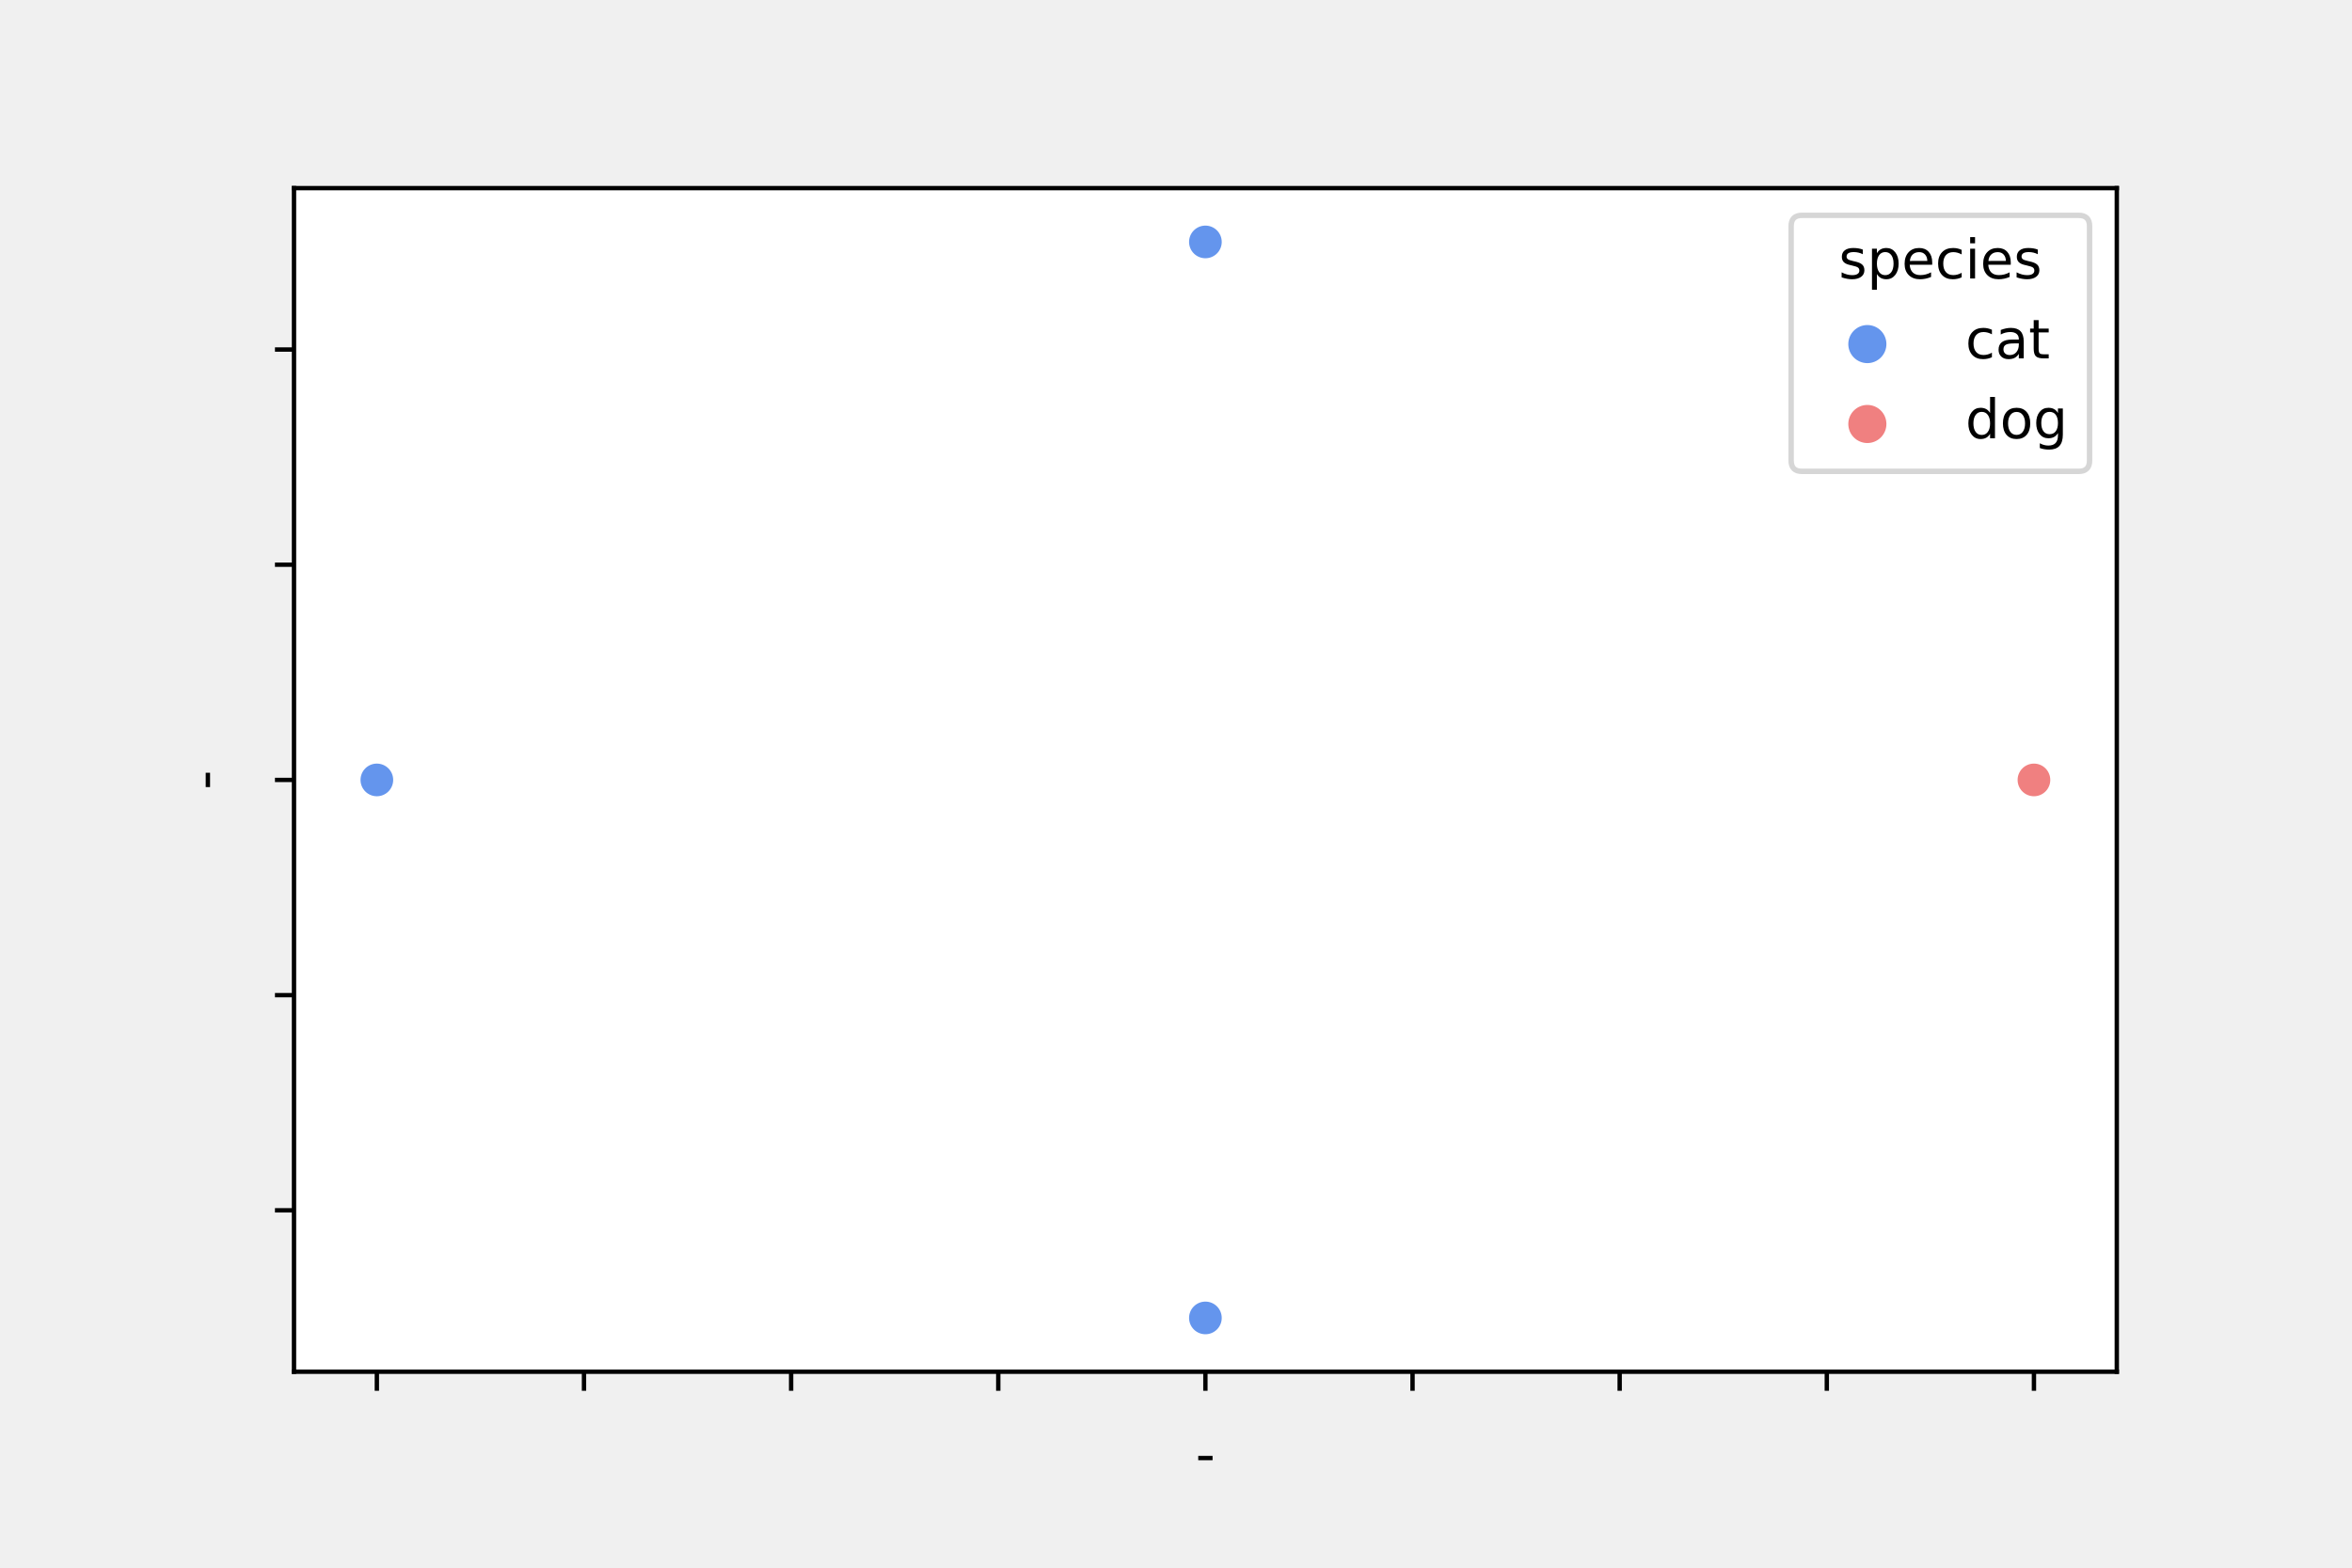
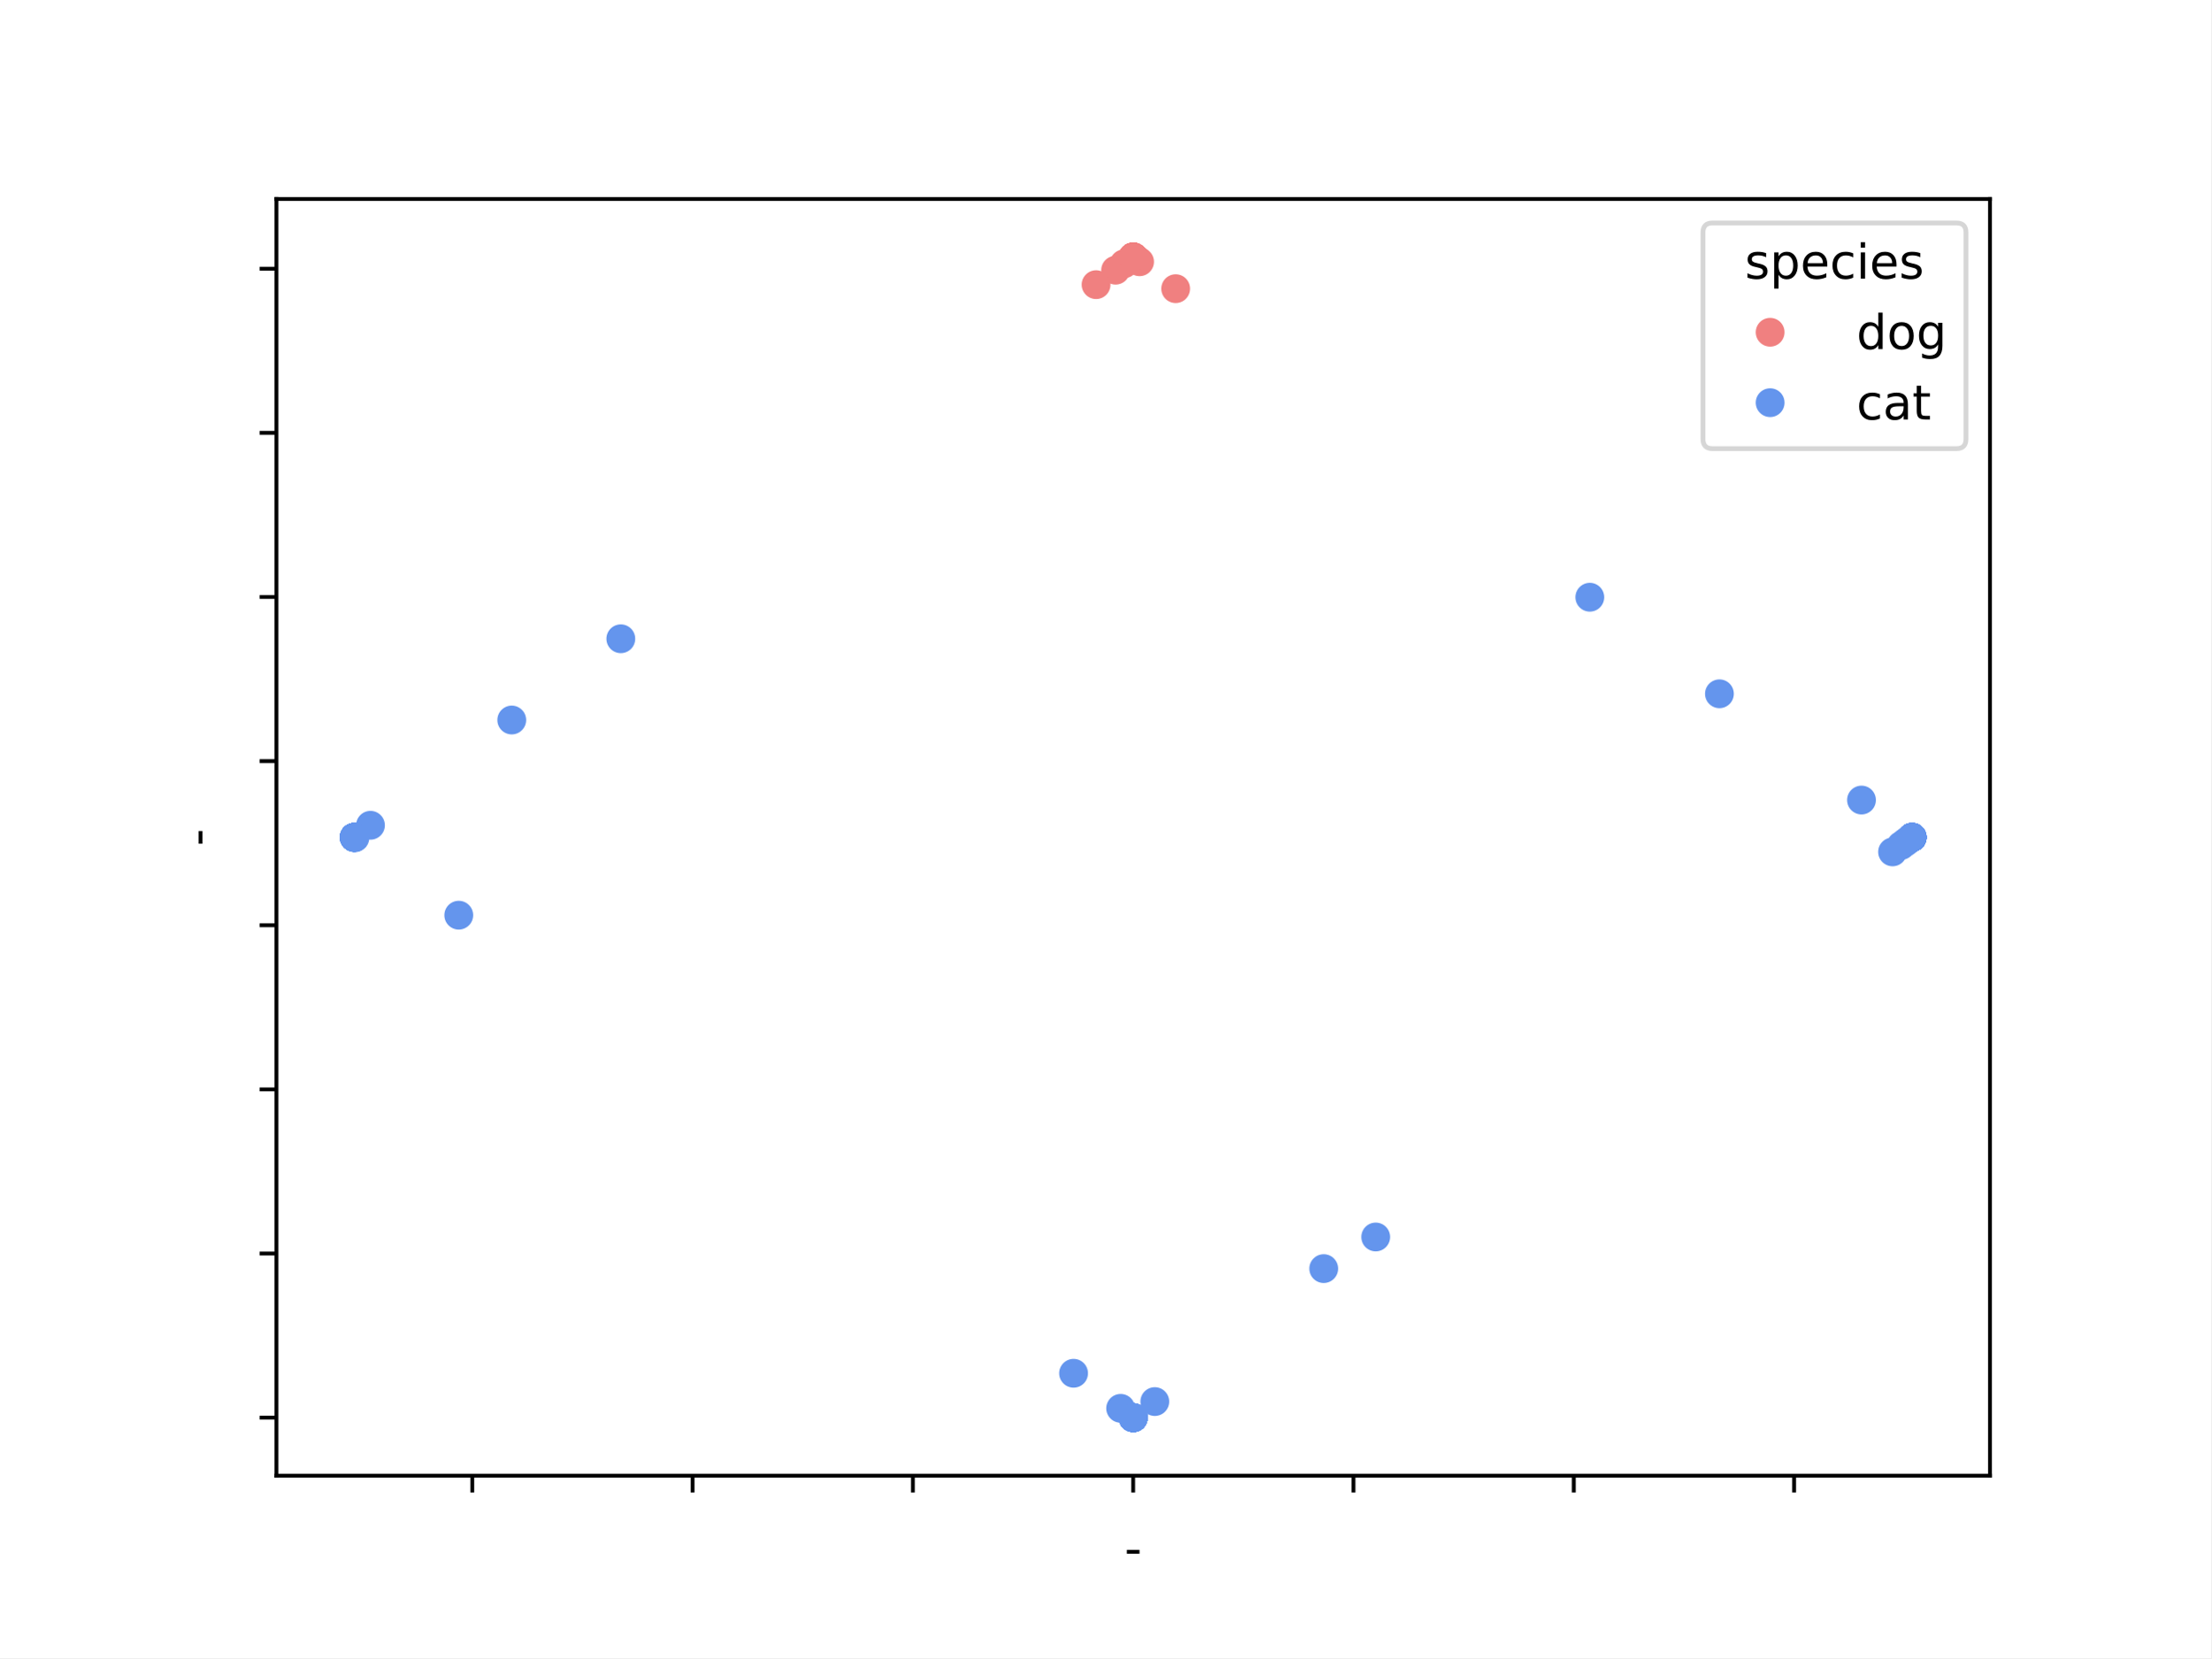
- <svg xmlns="http://www.w3.org/2000/svg" xmlns:xlink="http://www.w3.org/1999/xlink" width="432pt" height="288pt" viewBox="0 0 432 288" version="1.1">
+ <svg xmlns="http://www.w3.org/2000/svg" xmlns:xlink="http://www.w3.org/1999/xlink" width="460.8pt" height="345.6pt" viewBox="0 0 460.8 345.6" version="1.1">
  <defs>
    <style type="text/css">*{stroke-linejoin: round; stroke-linecap: butt}</style>
  </defs>
  <g id="figure_1">
    <g id="patch_1">
-       <path d="M 0 288  L 432 288  L 432 0  L 0 0  L 0 288  z " style="fill: none" />
+       <path d="M 0 345.6  L 460.8 345.6  L 460.8 0  L 0 0  z " style="fill: #ffffff" />
    </g>
    <g id="axes_1">
      <g id="patch_2">
-         <path d="M 54 252  L 388.8 252  L 388.8 34.56  L 54 34.56  z " style="fill: #ffffff" />
+         <path d="M 57.6 307.584  L 414.72 307.584  L 414.72 41.472  L 57.6 41.472  z " style="fill: #ffffff" />
      </g>
      <g id="PathCollection_1">
        <defs>
-           <path id="C0_0_791b657961" d="M 0 3  C 0.796 3 1.559 2.684 2.121 2.121  C 2.684 1.559 3 0.796 3 -0  C 3 -0.796 2.684 -1.559 2.121 -2.121  C 1.559 -2.684 0.796 -3 0 -3  C -0.796 -3 -1.559 -2.684 -2.121 -2.121  C -2.684 -1.559 -3 -0.796 -3 0  C -3 0.796 -2.684 1.559 -2.121 2.121  C -1.559 2.684 -0.796 3 0 3  z " />
+           <path id="C0_0_a0209e613d" d="M 0 3  C 0.796 3 1.559 2.684 2.121 2.121  C 2.684 1.559 3 0.796 3 -0  C 3 -0.796 2.684 -1.559 2.121 -2.121  C 1.559 -2.684 0.796 -3 0 -3  C -0.796 -3 -1.559 -2.684 -2.121 -2.121  C -2.684 -1.559 -3 -0.796 -3 0  C -3 0.796 -2.684 1.559 -2.121 2.121  C -1.559 2.684 -0.796 3 0 3  z " />
        </defs>
-         <g clip-path="url(#p95d6a4e24d)">
-           <use xlink:href="#C0_0_791b657961" x="69.218" y="143.28" style="fill: #6495ed" />
-         </g>
-         <g clip-path="url(#p95d6a4e24d)">
-           <use xlink:href="#C0_0_791b657961" x="221.4" y="44.444" style="fill: #6495ed" />
-         </g>
-         <g clip-path="url(#p95d6a4e24d)">
-           <use xlink:href="#C0_0_791b657961" x="373.582" y="143.28" style="fill: #f08080" />
-         </g>
-         <g clip-path="url(#p95d6a4e24d)">
-           <use xlink:href="#C0_0_791b657961" x="221.4" y="242.116" style="fill: #6495ed" />
-         </g>
-       </g>
-       <g id="PathCollection_2" />
-       <g id="PathCollection_3" />
+         <g clip-path="url(#p2b9d4580ba)">
+           <use xlink:href="#C0_0_a0209e613d" x="236.143" y="53.581" style="fill: #f08080" />
+         </g>
+         <g clip-path="url(#p2b9d4580ba)">
+           <use xlink:href="#C0_0_a0209e613d" x="77.207" y="172.014" style="fill: #6495ed" />
+         </g>
+         <g clip-path="url(#p2b9d4580ba)">
+           <use xlink:href="#C0_0_a0209e613d" x="398.487" y="174.528" style="fill: #6495ed" />
+         </g>
+         <g clip-path="url(#p2b9d4580ba)">
+           <use xlink:href="#C0_0_a0209e613d" x="236.16" y="295.488" style="fill: #6495ed" />
+         </g>
+         <g clip-path="url(#p2b9d4580ba)">
+           <use xlink:href="#C0_0_a0209e613d" x="236.16" y="53.568" style="fill: #f08080" />
+         </g>
+         <g clip-path="url(#p2b9d4580ba)">
+           <use xlink:href="#C0_0_a0209e613d" x="236.16" y="295.488" style="fill: #6495ed" />
+         </g>
+         <g clip-path="url(#p2b9d4580ba)">
+           <use xlink:href="#C0_0_a0209e613d" x="397.884" y="174.978" style="fill: #6495ed" />
+         </g>
+         <g clip-path="url(#p2b9d4580ba)">
+           <use xlink:href="#C0_0_a0209e613d" x="236.16" y="53.568" style="fill: #f08080" />
+         </g>
+         <g clip-path="url(#p2b9d4580ba)">
+           <use xlink:href="#C0_0_a0209e613d" x="236.16" y="53.568" style="fill: #f08080" />
+         </g>
+         <g clip-path="url(#p2b9d4580ba)">
+           <use xlink:href="#C0_0_a0209e613d" x="398.487" y="174.528" style="fill: #6495ed" />
+         </g>
+         <g clip-path="url(#p2b9d4580ba)">
+           <use xlink:href="#C0_0_a0209e613d" x="236.16" y="53.568" style="fill: #f08080" />
+         </g>
+         <g clip-path="url(#p2b9d4580ba)">
+           <use xlink:href="#C0_0_a0209e613d" x="398.487" y="174.528" style="fill: #6495ed" />
+         </g>
+         <g clip-path="url(#p2b9d4580ba)">
+           <use xlink:href="#C0_0_a0209e613d" x="236.16" y="295.488" style="fill: #6495ed" />
+         </g>
+         <g clip-path="url(#p2b9d4580ba)">
+           <use xlink:href="#C0_0_a0209e613d" x="331.323" y="124.48" style="fill: #6495ed" />
+         </g>
+         <g clip-path="url(#p2b9d4580ba)">
+           <use xlink:href="#C0_0_a0209e613d" x="398.487" y="174.528" style="fill: #6495ed" />
+         </g>
+         <g clip-path="url(#p2b9d4580ba)">
+           <use xlink:href="#C0_0_a0209e613d" x="387.944" y="166.754" style="fill: #6495ed" />
+         </g>
+         <g clip-path="url(#p2b9d4580ba)">
+           <use xlink:href="#C0_0_a0209e613d" x="398.487" y="174.528" style="fill: #6495ed" />
+         </g>
+         <g clip-path="url(#p2b9d4580ba)">
+           <use xlink:href="#C0_0_a0209e613d" x="236.16" y="53.568" style="fill: #f08080" />
+         </g>
+         <g clip-path="url(#p2b9d4580ba)">
+           <use xlink:href="#C0_0_a0209e613d" x="236.16" y="53.568" style="fill: #f08080" />
+         </g>
+         <g clip-path="url(#p2b9d4580ba)">
+           <use xlink:href="#C0_0_a0209e613d" x="236.16" y="53.568" style="fill: #f08080" />
+         </g>
+         <g clip-path="url(#p2b9d4580ba)">
+           <use xlink:href="#C0_0_a0209e613d" x="236.16" y="53.568" style="fill: #f08080" />
+         </g>
+         <g clip-path="url(#p2b9d4580ba)">
+           <use xlink:href="#C0_0_a0209e613d" x="398.487" y="174.528" style="fill: #6495ed" />
+         </g>
+         <g clip-path="url(#p2b9d4580ba)">
+           <use xlink:href="#C0_0_a0209e613d" x="223.737" y="286.231" style="fill: #6495ed" />
+         </g>
+         <g clip-path="url(#p2b9d4580ba)">
+           <use xlink:href="#C0_0_a0209e613d" x="73.956" y="174.62" style="fill: #6495ed" />
+         </g>
+         <g clip-path="url(#p2b9d4580ba)">
+           <use xlink:href="#C0_0_a0209e613d" x="236.16" y="53.568" style="fill: #f08080" />
+         </g>
+         <g clip-path="url(#p2b9d4580ba)">
+           <use xlink:href="#C0_0_a0209e613d" x="236.16" y="295.488" style="fill: #6495ed" />
+         </g>
+         <g clip-path="url(#p2b9d4580ba)">
+           <use xlink:href="#C0_0_a0209e613d" x="245.014" y="60.165" style="fill: #f08080" />
+         </g>
+         <g clip-path="url(#p2b9d4580ba)">
+           <use xlink:href="#C0_0_a0209e613d" x="73.833" y="174.528" style="fill: #6495ed" />
+         </g>
+         <g clip-path="url(#p2b9d4580ba)">
+           <use xlink:href="#C0_0_a0209e613d" x="236.16" y="53.568" style="fill: #f08080" />
+         </g>
+         <g clip-path="url(#p2b9d4580ba)">
+           <use xlink:href="#C0_0_a0209e613d" x="73.833" y="174.528" style="fill: #6495ed" />
+         </g>
+         <g clip-path="url(#p2b9d4580ba)">
+           <use xlink:href="#C0_0_a0209e613d" x="236.16" y="295.488" style="fill: #6495ed" />
+         </g>
+         <g clip-path="url(#p2b9d4580ba)">
+           <use xlink:href="#C0_0_a0209e613d" x="398.487" y="174.528" style="fill: #6495ed" />
+         </g>
+         <g clip-path="url(#p2b9d4580ba)">
+           <use xlink:href="#C0_0_a0209e613d" x="73.833" y="174.528" style="fill: #6495ed" />
+         </g>
+         <g clip-path="url(#p2b9d4580ba)">
+           <use xlink:href="#C0_0_a0209e613d" x="236.16" y="295.488" style="fill: #6495ed" />
+         </g>
+         <g clip-path="url(#p2b9d4580ba)">
+           <use xlink:href="#C0_0_a0209e613d" x="73.833" y="174.528" style="fill: #6495ed" />
+         </g>
+         <g clip-path="url(#p2b9d4580ba)">
+           <use xlink:href="#C0_0_a0209e613d" x="73.833" y="174.528" style="fill: #6495ed" />
+         </g>
+         <g clip-path="url(#p2b9d4580ba)">
+           <use xlink:href="#C0_0_a0209e613d" x="236.16" y="53.568" style="fill: #f08080" />
+         </g>
+         <g clip-path="url(#p2b9d4580ba)">
+           <use xlink:href="#C0_0_a0209e613d" x="236.16" y="53.568" style="fill: #f08080" />
+         </g>
+         <g clip-path="url(#p2b9d4580ba)">
+           <use xlink:href="#C0_0_a0209e613d" x="236.16" y="53.568" style="fill: #f08080" />
+         </g>
+         <g clip-path="url(#p2b9d4580ba)">
+           <use xlink:href="#C0_0_a0209e613d" x="398.487" y="174.528" style="fill: #6495ed" />
+         </g>
+         <g clip-path="url(#p2b9d4580ba)">
+           <use xlink:href="#C0_0_a0209e613d" x="398.487" y="174.528" style="fill: #6495ed" />
+         </g>
+         <g clip-path="url(#p2b9d4580ba)">
+           <use xlink:href="#C0_0_a0209e613d" x="236.16" y="53.568" style="fill: #f08080" />
+         </g>
+         <g clip-path="url(#p2b9d4580ba)">
+           <use xlink:href="#C0_0_a0209e613d" x="398.485" y="174.53" style="fill: #6495ed" />
+         </g>
+         <g clip-path="url(#p2b9d4580ba)">
+           <use xlink:href="#C0_0_a0209e613d" x="236.156" y="53.571" style="fill: #f08080" />
+         </g>
+         <g clip-path="url(#p2b9d4580ba)">
+           <use xlink:href="#C0_0_a0209e613d" x="236.16" y="53.568" style="fill: #f08080" />
+         </g>
+         <g clip-path="url(#p2b9d4580ba)">
+           <use xlink:href="#C0_0_a0209e613d" x="236.876" y="54.101" style="fill: #f08080" />
+         </g>
+         <g clip-path="url(#p2b9d4580ba)">
+           <use xlink:href="#C0_0_a0209e613d" x="398.487" y="174.528" style="fill: #6495ed" />
+         </g>
+         <g clip-path="url(#p2b9d4580ba)">
+           <use xlink:href="#C0_0_a0209e613d" x="233.548" y="293.542" style="fill: #6495ed" />
+         </g>
+         <g clip-path="url(#p2b9d4580ba)">
+           <use xlink:href="#C0_0_a0209e613d" x="398.487" y="174.528" style="fill: #6495ed" />
+         </g>
+         <g clip-path="url(#p2b9d4580ba)">
+           <use xlink:href="#C0_0_a0209e613d" x="398.487" y="174.528" style="fill: #6495ed" />
+         </g>
+         <g clip-path="url(#p2b9d4580ba)">
+           <use xlink:href="#C0_0_a0209e613d" x="236.16" y="53.568" style="fill: #f08080" />
+         </g>
+         <g clip-path="url(#p2b9d4580ba)">
+           <use xlink:href="#C0_0_a0209e613d" x="397.112" y="175.553" style="fill: #6495ed" />
+         </g>
+         <g clip-path="url(#p2b9d4580ba)">
+           <use xlink:href="#C0_0_a0209e613d" x="236.16" y="295.488" style="fill: #6495ed" />
+         </g>
+         <g clip-path="url(#p2b9d4580ba)">
+           <use xlink:href="#C0_0_a0209e613d" x="236.16" y="295.488" style="fill: #6495ed" />
+         </g>
+         <g clip-path="url(#p2b9d4580ba)">
+           <use xlink:href="#C0_0_a0209e613d" x="236.16" y="295.488" style="fill: #6495ed" />
+         </g>
+         <g clip-path="url(#p2b9d4580ba)">
+           <use xlink:href="#C0_0_a0209e613d" x="236.16" y="295.488" style="fill: #6495ed" />
+         </g>
+         <g clip-path="url(#p2b9d4580ba)">
+           <use xlink:href="#C0_0_a0209e613d" x="236.16" y="295.488" style="fill: #6495ed" />
+         </g>
+         <g clip-path="url(#p2b9d4580ba)">
+           <use xlink:href="#C0_0_a0209e613d" x="236.16" y="53.568" style="fill: #f08080" />
+         </g>
+         <g clip-path="url(#p2b9d4580ba)">
+           <use xlink:href="#C0_0_a0209e613d" x="286.703" y="257.826" style="fill: #6495ed" />
+         </g>
+         <g clip-path="url(#p2b9d4580ba)">
+           <use xlink:href="#C0_0_a0209e613d" x="237.49" y="54.559" style="fill: #f08080" />
+         </g>
+         <g clip-path="url(#p2b9d4580ba)">
+           <use xlink:href="#C0_0_a0209e613d" x="236.16" y="295.488" style="fill: #6495ed" />
+         </g>
+         <g clip-path="url(#p2b9d4580ba)">
+           <use xlink:href="#C0_0_a0209e613d" x="398.487" y="174.528" style="fill: #6495ed" />
+         </g>
+         <g clip-path="url(#p2b9d4580ba)">
+           <use xlink:href="#C0_0_a0209e613d" x="398.487" y="174.528" style="fill: #6495ed" />
+         </g>
+         <g clip-path="url(#p2b9d4580ba)">
+           <use xlink:href="#C0_0_a0209e613d" x="236.16" y="295.488" style="fill: #6495ed" />
+         </g>
+         <g clip-path="url(#p2b9d4580ba)">
+           <use xlink:href="#C0_0_a0209e613d" x="236.16" y="53.568" style="fill: #f08080" />
+         </g>
+         <g clip-path="url(#p2b9d4580ba)">
+           <use xlink:href="#C0_0_a0209e613d" x="398.487" y="174.528" style="fill: #6495ed" />
+         </g>
+         <g clip-path="url(#p2b9d4580ba)">
+           <use xlink:href="#C0_0_a0209e613d" x="73.833" y="174.528" style="fill: #6495ed" />
+         </g>
+         <g clip-path="url(#p2b9d4580ba)">
+           <use xlink:href="#C0_0_a0209e613d" x="236.16" y="295.488" style="fill: #6495ed" />
+         </g>
+         <g clip-path="url(#p2b9d4580ba)">
+           <use xlink:href="#C0_0_a0209e613d" x="73.833" y="174.528" style="fill: #6495ed" />
+         </g>
+         <g clip-path="url(#p2b9d4580ba)">
+           <use xlink:href="#C0_0_a0209e613d" x="394.42" y="177.559" style="fill: #6495ed" />
+         </g>
+         <g clip-path="url(#p2b9d4580ba)">
+           <use xlink:href="#C0_0_a0209e613d" x="398.487" y="174.528" style="fill: #6495ed" />
+         </g>
+         <g clip-path="url(#p2b9d4580ba)">
+           <use xlink:href="#C0_0_a0209e613d" x="275.867" y="264.419" style="fill: #6495ed" />
+         </g>
+         <g clip-path="url(#p2b9d4580ba)">
+           <use xlink:href="#C0_0_a0209e613d" x="398.486" y="174.527" style="fill: #6495ed" />
+         </g>
+         <g clip-path="url(#p2b9d4580ba)">
+           <use xlink:href="#C0_0_a0209e613d" x="73.833" y="174.528" style="fill: #6495ed" />
+         </g>
+         <g clip-path="url(#p2b9d4580ba)">
+           <use xlink:href="#C0_0_a0209e613d" x="73.833" y="174.528" style="fill: #6495ed" />
+         </g>
+         <g clip-path="url(#p2b9d4580ba)">
+           <use xlink:href="#C0_0_a0209e613d" x="236.134" y="295.469" style="fill: #6495ed" />
+         </g>
+         <g clip-path="url(#p2b9d4580ba)">
+           <use xlink:href="#C0_0_a0209e613d" x="236.16" y="295.488" style="fill: #6495ed" />
+         </g>
+         <g clip-path="url(#p2b9d4580ba)">
+           <use xlink:href="#C0_0_a0209e613d" x="236.16" y="53.568" style="fill: #f08080" />
+         </g>
+         <g clip-path="url(#p2b9d4580ba)">
+           <use xlink:href="#C0_0_a0209e613d" x="398.486" y="174.529" style="fill: #6495ed" />
+         </g>
+         <g clip-path="url(#p2b9d4580ba)">
+           <use xlink:href="#C0_0_a0209e613d" x="73.833" y="174.528" style="fill: #6495ed" />
+         </g>
+         <g clip-path="url(#p2b9d4580ba)">
+           <use xlink:href="#C0_0_a0209e613d" x="358.335" y="144.608" style="fill: #6495ed" />
+         </g>
+         <g clip-path="url(#p2b9d4580ba)">
+           <use xlink:href="#C0_0_a0209e613d" x="236.16" y="295.488" style="fill: #6495ed" />
+         </g>
+         <g clip-path="url(#p2b9d4580ba)">
+           <use xlink:href="#C0_0_a0209e613d" x="398.487" y="174.528" style="fill: #6495ed" />
+         </g>
+         <g clip-path="url(#p2b9d4580ba)">
+           <use xlink:href="#C0_0_a0209e613d" x="398.487" y="174.528" style="fill: #6495ed" />
+         </g>
+         <g clip-path="url(#p2b9d4580ba)">
+           <use xlink:href="#C0_0_a0209e613d" x="398.487" y="174.528" style="fill: #6495ed" />
+         </g>
+         <g clip-path="url(#p2b9d4580ba)">
+           <use xlink:href="#C0_0_a0209e613d" x="398.384" y="174.604" style="fill: #6495ed" />
+         </g>
+         <g clip-path="url(#p2b9d4580ba)">
+           <use xlink:href="#C0_0_a0209e613d" x="398.487" y="174.528" style="fill: #6495ed" />
+         </g>
+         <g clip-path="url(#p2b9d4580ba)">
+           <use xlink:href="#C0_0_a0209e613d" x="398.487" y="174.528" style="fill: #6495ed" />
+         </g>
+         <g clip-path="url(#p2b9d4580ba)">
+           <use xlink:href="#C0_0_a0209e613d" x="73.833" y="174.528" style="fill: #6495ed" />
+         </g>
+         <g clip-path="url(#p2b9d4580ba)">
+           <use xlink:href="#C0_0_a0209e613d" x="73.833" y="174.528" style="fill: #6495ed" />
+         </g>
+         <g clip-path="url(#p2b9d4580ba)">
+           <use xlink:href="#C0_0_a0209e613d" x="236.158" y="53.57" style="fill: #f08080" />
+         </g>
+         <g clip-path="url(#p2b9d4580ba)">
+           <use xlink:href="#C0_0_a0209e613d" x="398.487" y="174.528" style="fill: #6495ed" />
+         </g>
+         <g clip-path="url(#p2b9d4580ba)">
+           <use xlink:href="#C0_0_a0209e613d" x="396.215" y="176.221" style="fill: #6495ed" />
+         </g>
+         <g clip-path="url(#p2b9d4580ba)">
+           <use xlink:href="#C0_0_a0209e613d" x="398.487" y="174.528" style="fill: #6495ed" />
+         </g>
+         <g clip-path="url(#p2b9d4580ba)">
+           <use xlink:href="#C0_0_a0209e613d" x="236.161" y="295.487" style="fill: #6495ed" />
+         </g>
+         <g clip-path="url(#p2b9d4580ba)">
+           <use xlink:href="#C0_0_a0209e613d" x="236.15" y="295.481" style="fill: #6495ed" />
+         </g>
+         <g clip-path="url(#p2b9d4580ba)">
+           <use xlink:href="#C0_0_a0209e613d" x="234.269" y="54.977" style="fill: #f08080" />
+         </g>
+         <g clip-path="url(#p2b9d4580ba)">
+           <use xlink:href="#C0_0_a0209e613d" x="236.16" y="53.568" style="fill: #f08080" />
+         </g>
+         <g clip-path="url(#p2b9d4580ba)">
+           <use xlink:href="#C0_0_a0209e613d" x="106.649" y="150.074" style="fill: #6495ed" />
+         </g>
+         <g clip-path="url(#p2b9d4580ba)">
+           <use xlink:href="#C0_0_a0209e613d" x="236.16" y="53.568" style="fill: #f08080" />
+         </g>
+         <g clip-path="url(#p2b9d4580ba)">
+           <use xlink:href="#C0_0_a0209e613d" x="73.833" y="174.528" style="fill: #6495ed" />
+         </g>
+         <g clip-path="url(#p2b9d4580ba)">
+           <use xlink:href="#C0_0_a0209e613d" x="236.16" y="295.488" style="fill: #6495ed" />
+         </g>
+         <g clip-path="url(#p2b9d4580ba)">
+           <use xlink:href="#C0_0_a0209e613d" x="236.16" y="295.488" style="fill: #6495ed" />
+         </g>
+         <g clip-path="url(#p2b9d4580ba)">
+           <use xlink:href="#C0_0_a0209e613d" x="232.493" y="56.314" style="fill: #f08080" />
+         </g>
+         <g clip-path="url(#p2b9d4580ba)">
+           <use xlink:href="#C0_0_a0209e613d" x="236.16" y="53.568" style="fill: #f08080" />
+         </g>
+         <g clip-path="url(#p2b9d4580ba)">
+           <use xlink:href="#C0_0_a0209e613d" x="236.16" y="295.488" style="fill: #6495ed" />
+         </g>
+         <g clip-path="url(#p2b9d4580ba)">
+           <use xlink:href="#C0_0_a0209e613d" x="236.16" y="53.568" style="fill: #f08080" />
+         </g>
+         <g clip-path="url(#p2b9d4580ba)">
+           <use xlink:href="#C0_0_a0209e613d" x="236.16" y="295.488" style="fill: #6495ed" />
+         </g>
+         <g clip-path="url(#p2b9d4580ba)">
+           <use xlink:href="#C0_0_a0209e613d" x="236.16" y="295.488" style="fill: #6495ed" />
+         </g>
+         <g clip-path="url(#p2b9d4580ba)">
+           <use xlink:href="#C0_0_a0209e613d" x="236.127" y="53.593" style="fill: #f08080" />
+         </g>
+         <g clip-path="url(#p2b9d4580ba)">
+           <use xlink:href="#C0_0_a0209e613d" x="236.16" y="53.568" style="fill: #f08080" />
+         </g>
+         <g clip-path="url(#p2b9d4580ba)">
+           <use xlink:href="#C0_0_a0209e613d" x="398.487" y="174.528" style="fill: #6495ed" />
+         </g>
+         <g clip-path="url(#p2b9d4580ba)">
+           <use xlink:href="#C0_0_a0209e613d" x="95.605" y="190.752" style="fill: #6495ed" />
+         </g>
+         <g clip-path="url(#p2b9d4580ba)">
+           <use xlink:href="#C0_0_a0209e613d" x="236.16" y="295.488" style="fill: #6495ed" />
+         </g>
+         <g clip-path="url(#p2b9d4580ba)">
+           <use xlink:href="#C0_0_a0209e613d" x="236.16" y="295.488" style="fill: #6495ed" />
+         </g>
+         <g clip-path="url(#p2b9d4580ba)">
+           <use xlink:href="#C0_0_a0209e613d" x="236.16" y="295.488" style="fill: #6495ed" />
+         </g>
+         <g clip-path="url(#p2b9d4580ba)">
+           <use xlink:href="#C0_0_a0209e613d" x="73.833" y="174.528" style="fill: #6495ed" />
+         </g>
+         <g clip-path="url(#p2b9d4580ba)">
+           <use xlink:href="#C0_0_a0209e613d" x="236.16" y="53.568" style="fill: #f08080" />
+         </g>
+         <g clip-path="url(#p2b9d4580ba)">
+           <use xlink:href="#C0_0_a0209e613d" x="398.487" y="174.528" style="fill: #6495ed" />
+         </g>
+         <g clip-path="url(#p2b9d4580ba)">
+           <use xlink:href="#C0_0_a0209e613d" x="73.833" y="174.528" style="fill: #6495ed" />
+         </g>
+         <g clip-path="url(#p2b9d4580ba)">
+           <use xlink:href="#C0_0_a0209e613d" x="236.16" y="53.568" style="fill: #f08080" />
+         </g>
+         <g clip-path="url(#p2b9d4580ba)">
+           <use xlink:href="#C0_0_a0209e613d" x="236.16" y="53.568" style="fill: #f08080" />
+         </g>
+         <g clip-path="url(#p2b9d4580ba)">
+           <use xlink:href="#C0_0_a0209e613d" x="240.663" y="292.133" style="fill: #6495ed" />
+         </g>
+         <g clip-path="url(#p2b9d4580ba)">
+           <use xlink:href="#C0_0_a0209e613d" x="236.16" y="295.488" style="fill: #6495ed" />
+         </g>
+         <g clip-path="url(#p2b9d4580ba)">
+           <use xlink:href="#C0_0_a0209e613d" x="398.487" y="174.528" style="fill: #6495ed" />
+         </g>
+         <g clip-path="url(#p2b9d4580ba)">
+           <use xlink:href="#C0_0_a0209e613d" x="236.16" y="295.488" style="fill: #6495ed" />
+         </g>
+         <g clip-path="url(#p2b9d4580ba)">
+           <use xlink:href="#C0_0_a0209e613d" x="73.833" y="174.528" style="fill: #6495ed" />
+         </g>
+         <g clip-path="url(#p2b9d4580ba)">
+           <use xlink:href="#C0_0_a0209e613d" x="236.16" y="295.488" style="fill: #6495ed" />
+         </g>
+         <g clip-path="url(#p2b9d4580ba)">
+           <use xlink:href="#C0_0_a0209e613d" x="236.16" y="295.488" style="fill: #6495ed" />
+         </g>
+         <g clip-path="url(#p2b9d4580ba)">
+           <use xlink:href="#C0_0_a0209e613d" x="398.487" y="174.528" style="fill: #6495ed" />
+         </g>
+         <g clip-path="url(#p2b9d4580ba)">
+           <use xlink:href="#C0_0_a0209e613d" x="398.487" y="174.528" style="fill: #6495ed" />
+         </g>
+         <g clip-path="url(#p2b9d4580ba)">
+           <use xlink:href="#C0_0_a0209e613d" x="236.16" y="53.568" style="fill: #f08080" />
+         </g>
+         <g clip-path="url(#p2b9d4580ba)">
+           <use xlink:href="#C0_0_a0209e613d" x="236.16" y="53.568" style="fill: #f08080" />
+         </g>
+         <g clip-path="url(#p2b9d4580ba)">
+           <use xlink:href="#C0_0_a0209e613d" x="228.428" y="59.33" style="fill: #f08080" />
+         </g>
+         <g clip-path="url(#p2b9d4580ba)">
+           <use xlink:href="#C0_0_a0209e613d" x="236.16" y="53.568" style="fill: #f08080" />
+         </g>
+         <g clip-path="url(#p2b9d4580ba)">
+           <use xlink:href="#C0_0_a0209e613d" x="73.833" y="174.528" style="fill: #6495ed" />
+         </g>
+         <g clip-path="url(#p2b9d4580ba)">
+           <use xlink:href="#C0_0_a0209e613d" x="73.833" y="174.528" style="fill: #6495ed" />
+         </g>
+         <g clip-path="url(#p2b9d4580ba)">
+           <use xlink:href="#C0_0_a0209e613d" x="129.378" y="133.138" style="fill: #6495ed" />
+         </g>
+         <g clip-path="url(#p2b9d4580ba)">
+           <use xlink:href="#C0_0_a0209e613d" x="398.487" y="174.528" style="fill: #6495ed" />
+         </g>
+         <g clip-path="url(#p2b9d4580ba)">
+           <use xlink:href="#C0_0_a0209e613d" x="398.452" y="174.554" style="fill: #6495ed" />
+         </g>
+         <g clip-path="url(#p2b9d4580ba)">
+           <use xlink:href="#C0_0_a0209e613d" x="236.515" y="53.834" style="fill: #f08080" />
+         </g>
+         <g clip-path="url(#p2b9d4580ba)">
+           <use xlink:href="#C0_0_a0209e613d" x="73.833" y="174.528" style="fill: #6495ed" />
+         </g>
+         <g clip-path="url(#p2b9d4580ba)">
+           <use xlink:href="#C0_0_a0209e613d" x="73.833" y="174.528" style="fill: #6495ed" />
+         </g>
+         <g clip-path="url(#p2b9d4580ba)">
+           <use xlink:href="#C0_0_a0209e613d" x="73.833" y="174.528" style="fill: #6495ed" />
+         </g>
+         <g clip-path="url(#p2b9d4580ba)">
+           <use xlink:href="#C0_0_a0209e613d" x="236.16" y="53.568" style="fill: #f08080" />
+         </g>
+         <g clip-path="url(#p2b9d4580ba)">
+           <use xlink:href="#C0_0_a0209e613d" x="398.487" y="174.528" style="fill: #6495ed" />
+         </g>
+         <g clip-path="url(#p2b9d4580ba)">
+           <use xlink:href="#C0_0_a0209e613d" x="73.833" y="174.528" style="fill: #6495ed" />
+         </g>
+         <g clip-path="url(#p2b9d4580ba)">
+           <use xlink:href="#C0_0_a0209e613d" x="236.161" y="295.487" style="fill: #6495ed" />
+         </g>
+         <g clip-path="url(#p2b9d4580ba)">
+           <use xlink:href="#C0_0_a0209e613d" x="236.16" y="53.568" style="fill: #f08080" />
+         </g>
+         <g clip-path="url(#p2b9d4580ba)">
+           <use xlink:href="#C0_0_a0209e613d" x="236.16" y="295.488" style="fill: #6495ed" />
+         </g>
+       </g>
      <g id="matplotlib.axis_1">
        <g id="xtick_1">
          <g id="line2d_1">
            <defs>
-               <path id="mfdb61b9b36" d="M 0 0  L 0 3.5  " style="stroke: #000000; stroke-width: 0.8" />
+               <path id="me00213a8d5" d="M 0 0  L 0 3.5  " style="stroke: #000000; stroke-width: 0.8" />
            </defs>
            <g>
-               <use xlink:href="#mfdb61b9b36" x="69.218" y="252" style="stroke: #000000; stroke-width: 0.8" />
+               <use xlink:href="#me00213a8d5" x="98.421" y="307.584" style="stroke: #000000; stroke-width: 0.8" />
            </g>
          </g>
        </g>
        <g id="xtick_2">
          <g id="line2d_2">
            <g>
-               <use xlink:href="#mfdb61b9b36" x="107.264" y="252" style="stroke: #000000; stroke-width: 0.8" />
+               <use xlink:href="#me00213a8d5" x="144.334" y="307.584" style="stroke: #000000; stroke-width: 0.8" />
            </g>
          </g>
        </g>
        <g id="xtick_3">
          <g id="line2d_3">
            <g>
-               <use xlink:href="#mfdb61b9b36" x="145.309" y="252" style="stroke: #000000; stroke-width: 0.8" />
+               <use xlink:href="#me00213a8d5" x="190.247" y="307.584" style="stroke: #000000; stroke-width: 0.8" />
            </g>
          </g>
        </g>
        <g id="xtick_4">
          <g id="line2d_4">
            <g>
-               <use xlink:href="#mfdb61b9b36" x="183.355" y="252" style="stroke: #000000; stroke-width: 0.8" />
+               <use xlink:href="#me00213a8d5" x="236.16" y="307.584" style="stroke: #000000; stroke-width: 0.8" />
            </g>
          </g>
        </g>
        <g id="xtick_5">
          <g id="line2d_5">
            <g>
-               <use xlink:href="#mfdb61b9b36" x="221.4" y="252" style="stroke: #000000; stroke-width: 0.8" />
+               <use xlink:href="#me00213a8d5" x="282.073" y="307.584" style="stroke: #000000; stroke-width: 0.8" />
            </g>
          </g>
        </g>
        <g id="xtick_6">
          <g id="line2d_6">
            <g>
-               <use xlink:href="#mfdb61b9b36" x="259.445" y="252" style="stroke: #000000; stroke-width: 0.8" />
+               <use xlink:href="#me00213a8d5" x="327.986" y="307.584" style="stroke: #000000; stroke-width: 0.8" />
            </g>
          </g>
        </g>
        <g id="xtick_7">
          <g id="line2d_7">
            <g>
-               <use xlink:href="#mfdb61b9b36" x="297.491" y="252" style="stroke: #000000; stroke-width: 0.8" />
-             </g>
-           </g>
-         </g>
-         <g id="xtick_8">
-           <g id="line2d_8">
-             <g>
-               <use xlink:href="#mfdb61b9b36" x="335.536" y="252" style="stroke: #000000; stroke-width: 0.8" />
-             </g>
-           </g>
-         </g>
-         <g id="xtick_9">
-           <g id="line2d_9">
-             <g>
-               <use xlink:href="#mfdb61b9b36" x="373.582" y="252" style="stroke: #000000; stroke-width: 0.8" />
+               <use xlink:href="#me00213a8d5" x="373.899" y="307.584" style="stroke: #000000; stroke-width: 0.8" />
            </g>
          </g>
        </g>
        <g id="text_1">
-           <g transform="translate(219.5961 270.5984)scale(0.1 -0.1)">
+           <g transform="translate(234.3561 326.1824) scale(0.1 -0.1)">
            <defs>
              <path id="DejaVuSans-2d" d="M 313 2009  L 1997 2009  L 1997 1497  L 313 1497  L 313 2009  z " transform="scale(0.015625)" />
            </defs>
            <use xlink:href="#DejaVuSans-2d" />
          </g>
        </g>
      </g>
      <g id="matplotlib.axis_2">
        <g id="ytick_1">
+           <g id="line2d_8">
+             <defs>
+               <path id="m4fa39f6143" d="M 0 0  L -3.5 0  " style="stroke: #000000; stroke-width: 0.8" />
+             </defs>
+             <g>
+               <use xlink:href="#m4fa39f6143" x="57.6" y="295.488" style="stroke: #000000; stroke-width: 0.8" />
+             </g>
+           </g>
+         </g>
+         <g id="ytick_2">
+           <g id="line2d_9">
+             <g>
+               <use xlink:href="#m4fa39f6143" x="57.6" y="261.275" style="stroke: #000000; stroke-width: 0.8" />
+             </g>
+           </g>
+         </g>
+         <g id="ytick_3">
          <g id="line2d_10">
-             <defs>
-               <path id="mf07391f156" d="M 0 0  L -3.5 0  " style="stroke: #000000; stroke-width: 0.8" />
-             </defs>
-             <g>
-               <use xlink:href="#mf07391f156" x="54" y="222.349" style="stroke: #000000; stroke-width: 0.8" />
-             </g>
-           </g>
-         </g>
-         <g id="ytick_2">
+             <g>
+               <use xlink:href="#m4fa39f6143" x="57.6" y="227.063" style="stroke: #000000; stroke-width: 0.8" />
+             </g>
+           </g>
+         </g>
+         <g id="ytick_4">
          <g id="line2d_11">
            <g>
-               <use xlink:href="#mf07391f156" x="54" y="182.815" style="stroke: #000000; stroke-width: 0.8" />
-             </g>
-           </g>
-         </g>
-         <g id="ytick_3">
+               <use xlink:href="#m4fa39f6143" x="57.6" y="192.85" style="stroke: #000000; stroke-width: 0.8" />
+             </g>
+           </g>
+         </g>
+         <g id="ytick_5">
          <g id="line2d_12">
            <g>
-               <use xlink:href="#mf07391f156" x="54" y="143.28" style="stroke: #000000; stroke-width: 0.8" />
-             </g>
-           </g>
-         </g>
-         <g id="ytick_4">
+               <use xlink:href="#m4fa39f6143" x="57.6" y="158.637" style="stroke: #000000; stroke-width: 0.8" />
+             </g>
+           </g>
+         </g>
+         <g id="ytick_6">
          <g id="line2d_13">
            <g>
-               <use xlink:href="#mf07391f156" x="54" y="103.745" style="stroke: #000000; stroke-width: 0.8" />
-             </g>
-           </g>
-         </g>
-         <g id="ytick_5">
+               <use xlink:href="#m4fa39f6143" x="57.6" y="124.425" style="stroke: #000000; stroke-width: 0.8" />
+             </g>
+           </g>
+         </g>
+         <g id="ytick_7">
          <g id="line2d_14">
            <g>
-               <use xlink:href="#mf07391f156" x="54" y="64.211" style="stroke: #000000; stroke-width: 0.8" />
+               <use xlink:href="#m4fa39f6143" x="57.6" y="90.212" style="stroke: #000000; stroke-width: 0.8" />
+             </g>
+           </g>
+         </g>
+         <g id="ytick_8">
+           <g id="line2d_15">
+             <g>
+               <use xlink:href="#m4fa39f6143" x="57.6" y="55.999" style="stroke: #000000; stroke-width: 0.8" />
            </g>
          </g>
        </g>
        <g id="text_2">
-           <g transform="translate(40.92031 145.0839)rotate(-90)scale(0.1 -0.1)">
+           <g transform="translate(44.52031 176.3319) rotate(-90) scale(0.1 -0.1)">
            <use xlink:href="#DejaVuSans-2d" />
          </g>
        </g>
      </g>
+       <g id="line2d_16" />
+       <g id="line2d_17" />
      <g id="patch_3">
-         <path d="M 54 252  L 54 34.56  " style="fill: none; stroke: #000000; stroke-width: 0.8; stroke-linejoin: miter; stroke-linecap: square" />
+         <path d="M 57.6 307.584  L 57.6 41.472  " style="fill: none; stroke: #000000; stroke-width: 0.8; stroke-linejoin: miter; stroke-linecap: square" />
      </g>
      <g id="patch_4">
-         <path d="M 388.8 252  L 388.8 34.56  " style="fill: none; stroke: #000000; stroke-width: 0.8; stroke-linejoin: miter; stroke-linecap: square" />
+         <path d="M 414.72 307.584  L 414.72 41.472  " style="fill: none; stroke: #000000; stroke-width: 0.8; stroke-linejoin: miter; stroke-linecap: square" />
      </g>
      <g id="patch_5">
-         <path d="M 54 252  L 388.8 252  " style="fill: none; stroke: #000000; stroke-width: 0.8; stroke-linejoin: miter; stroke-linecap: square" />
+         <path d="M 57.6 307.584  L 414.72 307.584  " style="fill: none; stroke: #000000; stroke-width: 0.8; stroke-linejoin: miter; stroke-linecap: square" />
      </g>
      <g id="patch_6">
-         <path d="M 54 34.56  L 388.8 34.56  " style="fill: none; stroke: #000000; stroke-width: 0.8; stroke-linejoin: miter; stroke-linecap: square" />
+         <path d="M 57.6 41.472  L 414.72 41.472  " style="fill: none; stroke: #000000; stroke-width: 0.8; stroke-linejoin: miter; stroke-linecap: square" />
      </g>
      <g id="legend_1">
        <g id="patch_7">
-           <path d="M 330.984 86.594  L 381.8 86.594  Q 383.8 86.594 383.8 84.594  L 383.8 41.56  Q 383.8 39.56 381.8 39.56  L 330.984 39.56  Q 328.984 39.56 328.984 41.56  L 328.984 84.594  Q 328.984 86.594 330.984 86.594  z " style="fill: #ffffff; opacity: 0.8; stroke: #cccccc; stroke-linejoin: miter" />
+           <path d="M 356.904 93.506  L 407.72 93.506  Q 409.72 93.506 409.72 91.506  L 409.72 48.472  Q 409.72 46.472 407.72 46.472  L 356.904 46.472  Q 354.904 46.472 354.904 48.472  L 354.904 91.506  Q 354.904 93.506 356.904 93.506  z " style="fill: #ffffff; opacity: 0.8; stroke: #cccccc; stroke-linejoin: miter" />
        </g>
        <g id="text_3">
-           <g transform="translate(337.7172 51.15844)scale(0.1 -0.1)">
+           <g transform="translate(363.6372 58.07044) scale(0.1 -0.1)">
            <defs>
              <path id="DejaVuSans-73" d="M 2834 3397  L 2834 2853  Q 2591 2978 2328 3040  Q 2066 3103 1784 3103  Q 1356 3103 1142 2972  Q 928 2841 928 2578  Q 928 2378 1081 2264  Q 1234 2150 1697 2047  L 1894 2003  Q 2506 1872 2764 1633  Q 3022 1394 3022 966  Q 3022 478 2636 193  Q 2250 -91 1575 -91  Q 1294 -91 989 -36  Q 684 19 347 128  L 347 722  Q 666 556 975 473  Q 1284 391 1588 391  Q 1994 391 2212 530  Q 2431 669 2431 922  Q 2431 1156 2273 1281  Q 2116 1406 1581 1522  L 1381 1569  Q 847 1681 609 1914  Q 372 2147 372 2553  Q 372 3047 722 3315  Q 1072 3584 1716 3584  Q 2034 3584 2315 3537  Q 2597 3491 2834 3397  z " transform="scale(0.015625)" />
              <path id="DejaVuSans-70" d="M 1159 525  L 1159 -1331  L 581 -1331  L 581 3500  L 1159 3500  L 1159 2969  Q 1341 3281 1617 3432  Q 1894 3584 2278 3584  Q 2916 3584 3314 3078  Q 3713 2572 3713 1747  Q 3713 922 3314 415  Q 2916 -91 2278 -91  Q 1894 -91 1617 61  Q 1341 213 1159 525  z M 3116 1747  Q 3116 2381 2855 2742  Q 2594 3103 2138 3103  Q 1681 3103 1420 2742  Q 1159 2381 1159 1747  Q 1159 1113 1420 752  Q 1681 391 2138 391  Q 2594 391 2855 752  Q 3116 1113 3116 1747  z " transform="scale(0.015625)" />
              <path id="DejaVuSans-65" d="M 3597 1894  L 3597 1613  L 953 1613  Q 991 1019 1311 708  Q 1631 397 2203 397  Q 2534 397 2845 478  Q 3156 559 3463 722  L 3463 178  Q 3153 47 2828 -22  Q 2503 -91 2169 -91  Q 1331 -91 842 396  Q 353 884 353 1716  Q 353 2575 817 3079  Q 1281 3584 2069 3584  Q 2775 3584 3186 3129  Q 3597 2675 3597 1894  z M 3022 2063  Q 3016 2534 2758 2815  Q 2500 3097 2075 3097  Q 1594 3097 1305 2825  Q 1016 2553 972 2059  L 3022 2063  z " transform="scale(0.015625)" />
              <path id="DejaVuSans-63" d="M 3122 3366  L 3122 2828  Q 2878 2963 2633 3030  Q 2388 3097 2138 3097  Q 1578 3097 1268 2742  Q 959 2388 959 1747  Q 959 1106 1268 751  Q 1578 397 2138 397  Q 2388 397 2633 464  Q 2878 531 3122 666  L 3122 134  Q 2881 22 2623 -34  Q 2366 -91 2075 -91  Q 1284 -91 818 406  Q 353 903 353 1747  Q 353 2603 823 3093  Q 1294 3584 2113 3584  Q 2378 3584 2631 3529  Q 2884 3475 3122 3366  z " transform="scale(0.015625)" />
              <path id="DejaVuSans-69" d="M 603 3500  L 1178 3500  L 1178 0  L 603 0  L 603 3500  z M 603 4863  L 1178 4863  L 1178 4134  L 603 4134  L 603 4863  z " transform="scale(0.015625)" />
            </defs>
            <use xlink:href="#DejaVuSans-73" />
            <use xlink:href="#DejaVuSans-70" x="52.1" />
            <use xlink:href="#DejaVuSans-65" x="115.576" />
            <use xlink:href="#DejaVuSans-63" x="177.1" />
            <use xlink:href="#DejaVuSans-69" x="232.08" />
            <use xlink:href="#DejaVuSans-65" x="259.863" />
            <use xlink:href="#DejaVuSans-73" x="321.387" />
          </g>
        </g>
-         <g id="PathCollection_4">
+         <g id="line2d_18">
          <defs>
-             <path id="m2f528629b4" d="M 0 3  C 0.796 3 1.559 2.684 2.121 2.121  C 2.684 1.559 3 0.796 3 0  C 3 -0.796 2.684 -1.559 2.121 -2.121  C 1.559 -2.684 0.796 -3 0 -3  C -0.796 -3 -1.559 -2.684 -2.121 -2.121  C -2.684 -1.559 -3 -0.796 -3 0  C -3 0.796 -2.684 1.559 -2.121 2.121  C -1.559 2.684 -0.796 3 0 3  z " style="stroke: #6495ed" />
+             <path id="mcf1599347e" d="M 0 3  C 0.796 3 1.559 2.684 2.121 2.121  C 2.684 1.559 3 0.796 3 0  C 3 -0.796 2.684 -1.559 2.121 -2.121  C 1.559 -2.684 0.796 -3 0 -3  C -0.796 -3 -1.559 -2.684 -2.121 -2.121  C -2.684 -1.559 -3 -0.796 -3 0  C -3 0.796 -2.684 1.559 -2.121 2.121  C -1.559 2.684 -0.796 3 0 3  z " />
          </defs>
          <g>
-             <use xlink:href="#m2f528629b4" x="342.984" y="63.212" style="fill: #6495ed; stroke: #6495ed" />
+             <use xlink:href="#mcf1599347e" x="368.904" y="69.249" style="fill: #f08080" />
          </g>
        </g>
        <g id="text_4">
-           <g transform="translate(360.9844 65.83656)scale(0.1 -0.1)">
-             <defs>
-               <path id="DejaVuSans-61" d="M 2194 1759  Q 1497 1759 1228 1600  Q 959 1441 959 1056  Q 959 750 1161 570  Q 1363 391 1709 391  Q 2188 391 2477 730  Q 2766 1069 2766 1631  L 2766 1759  L 2194 1759  z M 3341 1997  L 3341 0  L 2766 0  L 2766 531  Q 2569 213 2275 61  Q 1981 -91 1556 -91  Q 1019 -91 701 211  Q 384 513 384 1019  Q 384 1609 779 1909  Q 1175 2209 1959 2209  L 2766 2209  L 2766 2266  Q 2766 2663 2505 2880  Q 2244 3097 1772 3097  Q 1472 3097 1187 3025  Q 903 2953 641 2809  L 641 3341  Q 956 3463 1253 3523  Q 1550 3584 1831 3584  Q 2591 3584 2966 3190  Q 3341 2797 3341 1997  z " transform="scale(0.015625)" />
-               <path id="DejaVuSans-74" d="M 1172 4494  L 1172 3500  L 2356 3500  L 2356 3053  L 1172 3053  L 1172 1153  Q 1172 725 1289 603  Q 1406 481 1766 481  L 2356 481  L 2356 0  L 1766 0  Q 1100 0 847 248  Q 594 497 594 1153  L 594 3053  L 172 3053  L 172 3500  L 594 3500  L 594 4494  L 1172 4494  z " transform="scale(0.015625)" />
-             </defs>
-             <use xlink:href="#DejaVuSans-63" />
-             <use xlink:href="#DejaVuSans-61" x="54.98" />
-             <use xlink:href="#DejaVuSans-74" x="116.26" />
-           </g>
-         </g>
-         <g id="PathCollection_5">
-           <defs>
-             <path id="m3e528e25ee" d="M 0 3  C 0.796 3 1.559 2.684 2.121 2.121  C 2.684 1.559 3 0.796 3 0  C 3 -0.796 2.684 -1.559 2.121 -2.121  C 1.559 -2.684 0.796 -3 0 -3  C -0.796 -3 -1.559 -2.684 -2.121 -2.121  C -2.684 -1.559 -3 -0.796 -3 0  C -3 0.796 -2.684 1.559 -2.121 2.121  C -1.559 2.684 -0.796 3 0 3  z " style="stroke: #f08080" />
-           </defs>
-           <g>
-             <use xlink:href="#m3e528e25ee" x="342.984" y="77.89" style="fill: #f08080; stroke: #f08080" />
-           </g>
-         </g>
-         <g id="text_5">
-           <g transform="translate(360.9844 80.51469)scale(0.1 -0.1)">
+           <g transform="translate(386.9044 72.74856) scale(0.1 -0.1)">
            <defs>
              <path id="DejaVuSans-64" d="M 2906 2969  L 2906 4863  L 3481 4863  L 3481 0  L 2906 0  L 2906 525  Q 2725 213 2448 61  Q 2172 -91 1784 -91  Q 1150 -91 751 415  Q 353 922 353 1747  Q 353 2572 751 3078  Q 1150 3584 1784 3584  Q 2172 3584 2448 3432  Q 2725 3281 2906 2969  z M 947 1747  Q 947 1113 1208 752  Q 1469 391 1925 391  Q 2381 391 2643 752  Q 2906 1113 2906 1747  Q 2906 2381 2643 2742  Q 2381 3103 1925 3103  Q 1469 3103 1208 2742  Q 947 2381 947 1747  z " transform="scale(0.015625)" />
              <path id="DejaVuSans-6f" d="M 1959 3097  Q 1497 3097 1228 2736  Q 959 2375 959 1747  Q 959 1119 1226 758  Q 1494 397 1959 397  Q 2419 397 2687 759  Q 2956 1122 2956 1747  Q 2956 2369 2687 2733  Q 2419 3097 1959 3097  z M 1959 3584  Q 2709 3584 3137 3096  Q 3566 2609 3566 1747  Q 3566 888 3137 398  Q 2709 -91 1959 -91  Q 1206 -91 779 398  Q 353 888 353 1747  Q 353 2609 779 3096  Q 1206 3584 1959 3584  z " transform="scale(0.015625)" />
              <path id="DejaVuSans-67" d="M 2906 1791  Q 2906 2416 2648 2759  Q 2391 3103 1925 3103  Q 1463 3103 1205 2759  Q 947 2416 947 1791  Q 947 1169 1205 825  Q 1463 481 1925 481  Q 2391 481 2648 825  Q 2906 1169 2906 1791  z M 3481 434  Q 3481 -459 3084 -895  Q 2688 -1331 1869 -1331  Q 1566 -1331 1297 -1286  Q 1028 -1241 775 -1147  L 775 -588  Q 1028 -725 1275 -790  Q 1522 -856 1778 -856  Q 2344 -856 2625 -561  Q 2906 -266 2906 331  L 2906 616  Q 2728 306 2450 153  Q 2172 0 1784 0  Q 1141 0 747 490  Q 353 981 353 1791  Q 353 2603 747 3093  Q 1141 3584 1784 3584  Q 2172 3584 2450 3431  Q 2728 3278 2906 2969  L 2906 3500  L 3481 3500  L 3481 434  z " transform="scale(0.015625)" />
            </defs>
            <use xlink:href="#DejaVuSans-64" />
            <use xlink:href="#DejaVuSans-6f" x="63.477" />
            <use xlink:href="#DejaVuSans-67" x="124.658" />
          </g>
        </g>
+         <g id="line2d_19">
+           <defs>
+             <path id="m8284c24748" d="M 0 3  C 0.796 3 1.559 2.684 2.121 2.121  C 2.684 1.559 3 0.796 3 0  C 3 -0.796 2.684 -1.559 2.121 -2.121  C 1.559 -2.684 0.796 -3 0 -3  C -0.796 -3 -1.559 -2.684 -2.121 -2.121  C -2.684 -1.559 -3 -0.796 -3 0  C -3 0.796 -2.684 1.559 -2.121 2.121  C -1.559 2.684 -0.796 3 0 3  z " />
+           </defs>
+           <g>
+             <use xlink:href="#m8284c24748" x="368.904" y="83.927" style="fill: #6495ed" />
+           </g>
+         </g>
+         <g id="text_5">
+           <g transform="translate(386.9044 87.42669) scale(0.1 -0.1)">
+             <defs>
+               <path id="DejaVuSans-61" d="M 2194 1759  Q 1497 1759 1228 1600  Q 959 1441 959 1056  Q 959 750 1161 570  Q 1363 391 1709 391  Q 2188 391 2477 730  Q 2766 1069 2766 1631  L 2766 1759  L 2194 1759  z M 3341 1997  L 3341 0  L 2766 0  L 2766 531  Q 2569 213 2275 61  Q 1981 -91 1556 -91  Q 1019 -91 701 211  Q 384 513 384 1019  Q 384 1609 779 1909  Q 1175 2209 1959 2209  L 2766 2209  L 2766 2266  Q 2766 2663 2505 2880  Q 2244 3097 1772 3097  Q 1472 3097 1187 3025  Q 903 2953 641 2809  L 641 3341  Q 956 3463 1253 3523  Q 1550 3584 1831 3584  Q 2591 3584 2966 3190  Q 3341 2797 3341 1997  z " transform="scale(0.015625)" />
+               <path id="DejaVuSans-74" d="M 1172 4494  L 1172 3500  L 2356 3500  L 2356 3053  L 1172 3053  L 1172 1153  Q 1172 725 1289 603  Q 1406 481 1766 481  L 2356 481  L 2356 0  L 1766 0  Q 1100 0 847 248  Q 594 497 594 1153  L 594 3053  L 172 3053  L 172 3500  L 594 3500  L 594 4494  L 1172 4494  z " transform="scale(0.015625)" />
+             </defs>
+             <use xlink:href="#DejaVuSans-63" />
+             <use xlink:href="#DejaVuSans-61" x="54.98" />
+             <use xlink:href="#DejaVuSans-74" x="116.26" />
+           </g>
+         </g>
      </g>
    </g>
  </g>
  <defs>
-     <clipPath id="p95d6a4e24d">
-       <rect x="54" y="34.56" width="334.8" height="217.44" />
+     <clipPath id="p2b9d4580ba">
+       <rect x="57.6" y="41.472" width="357.12" height="266.112" />
    </clipPath>
  </defs>
</svg>
